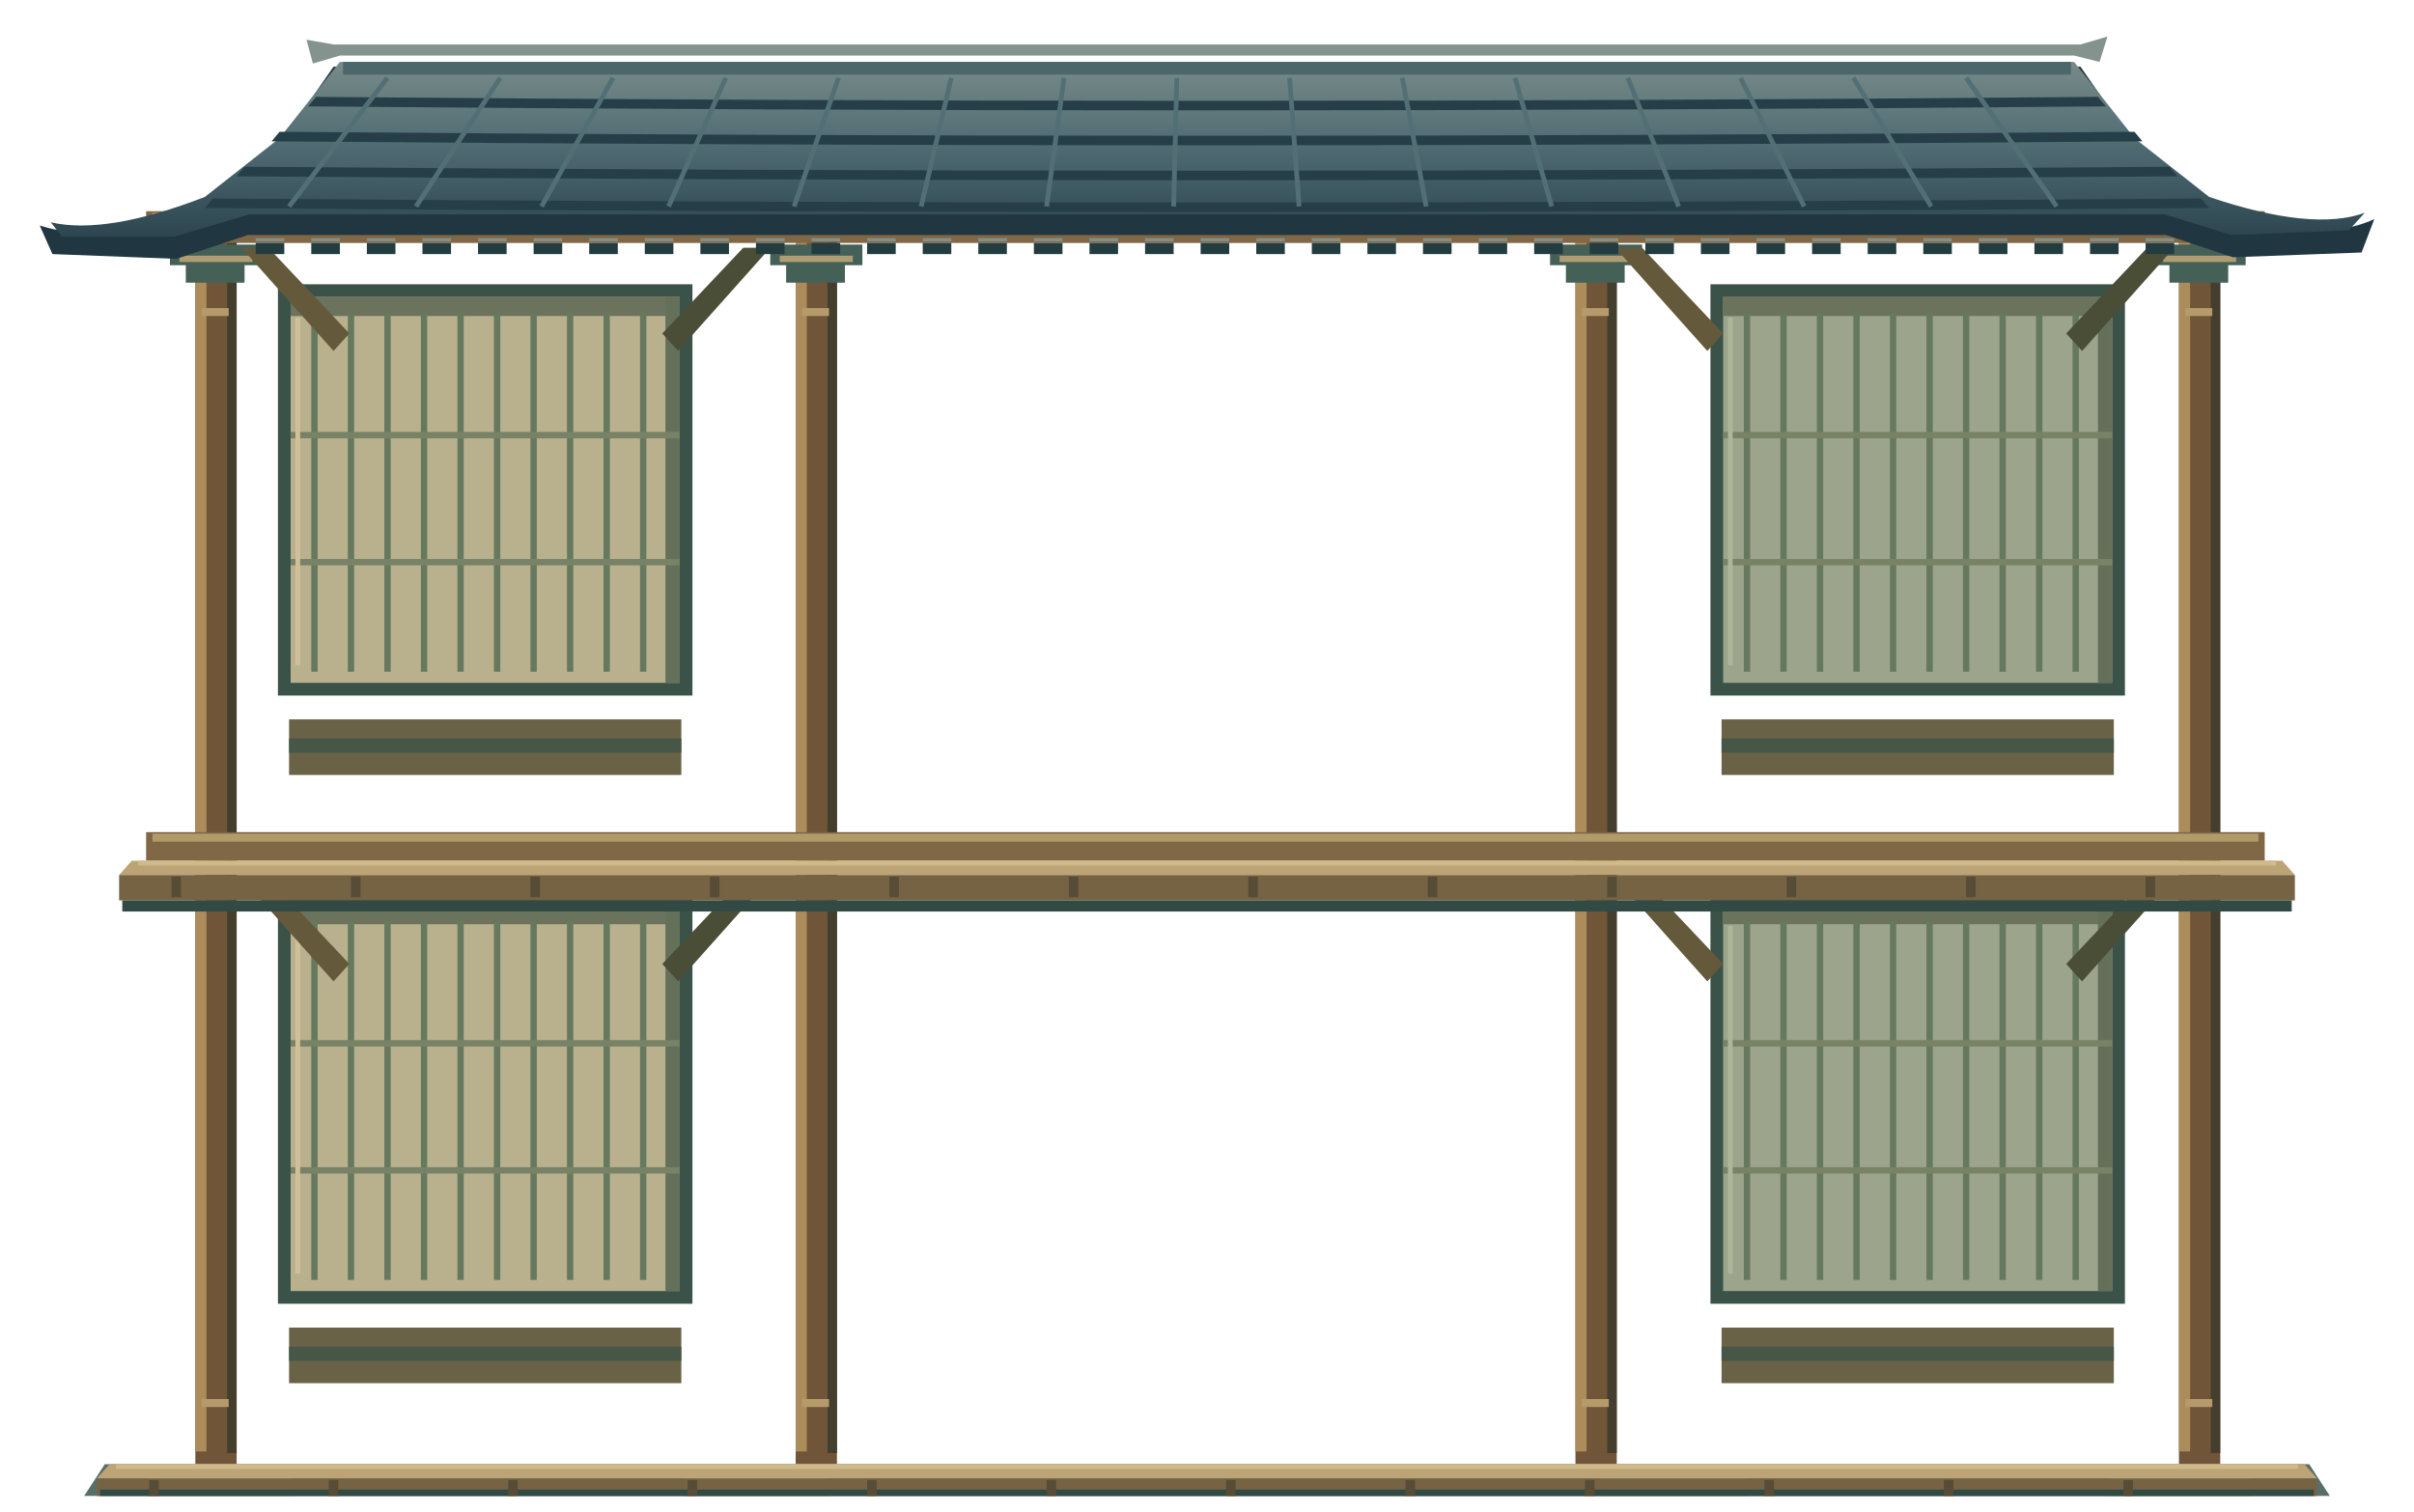
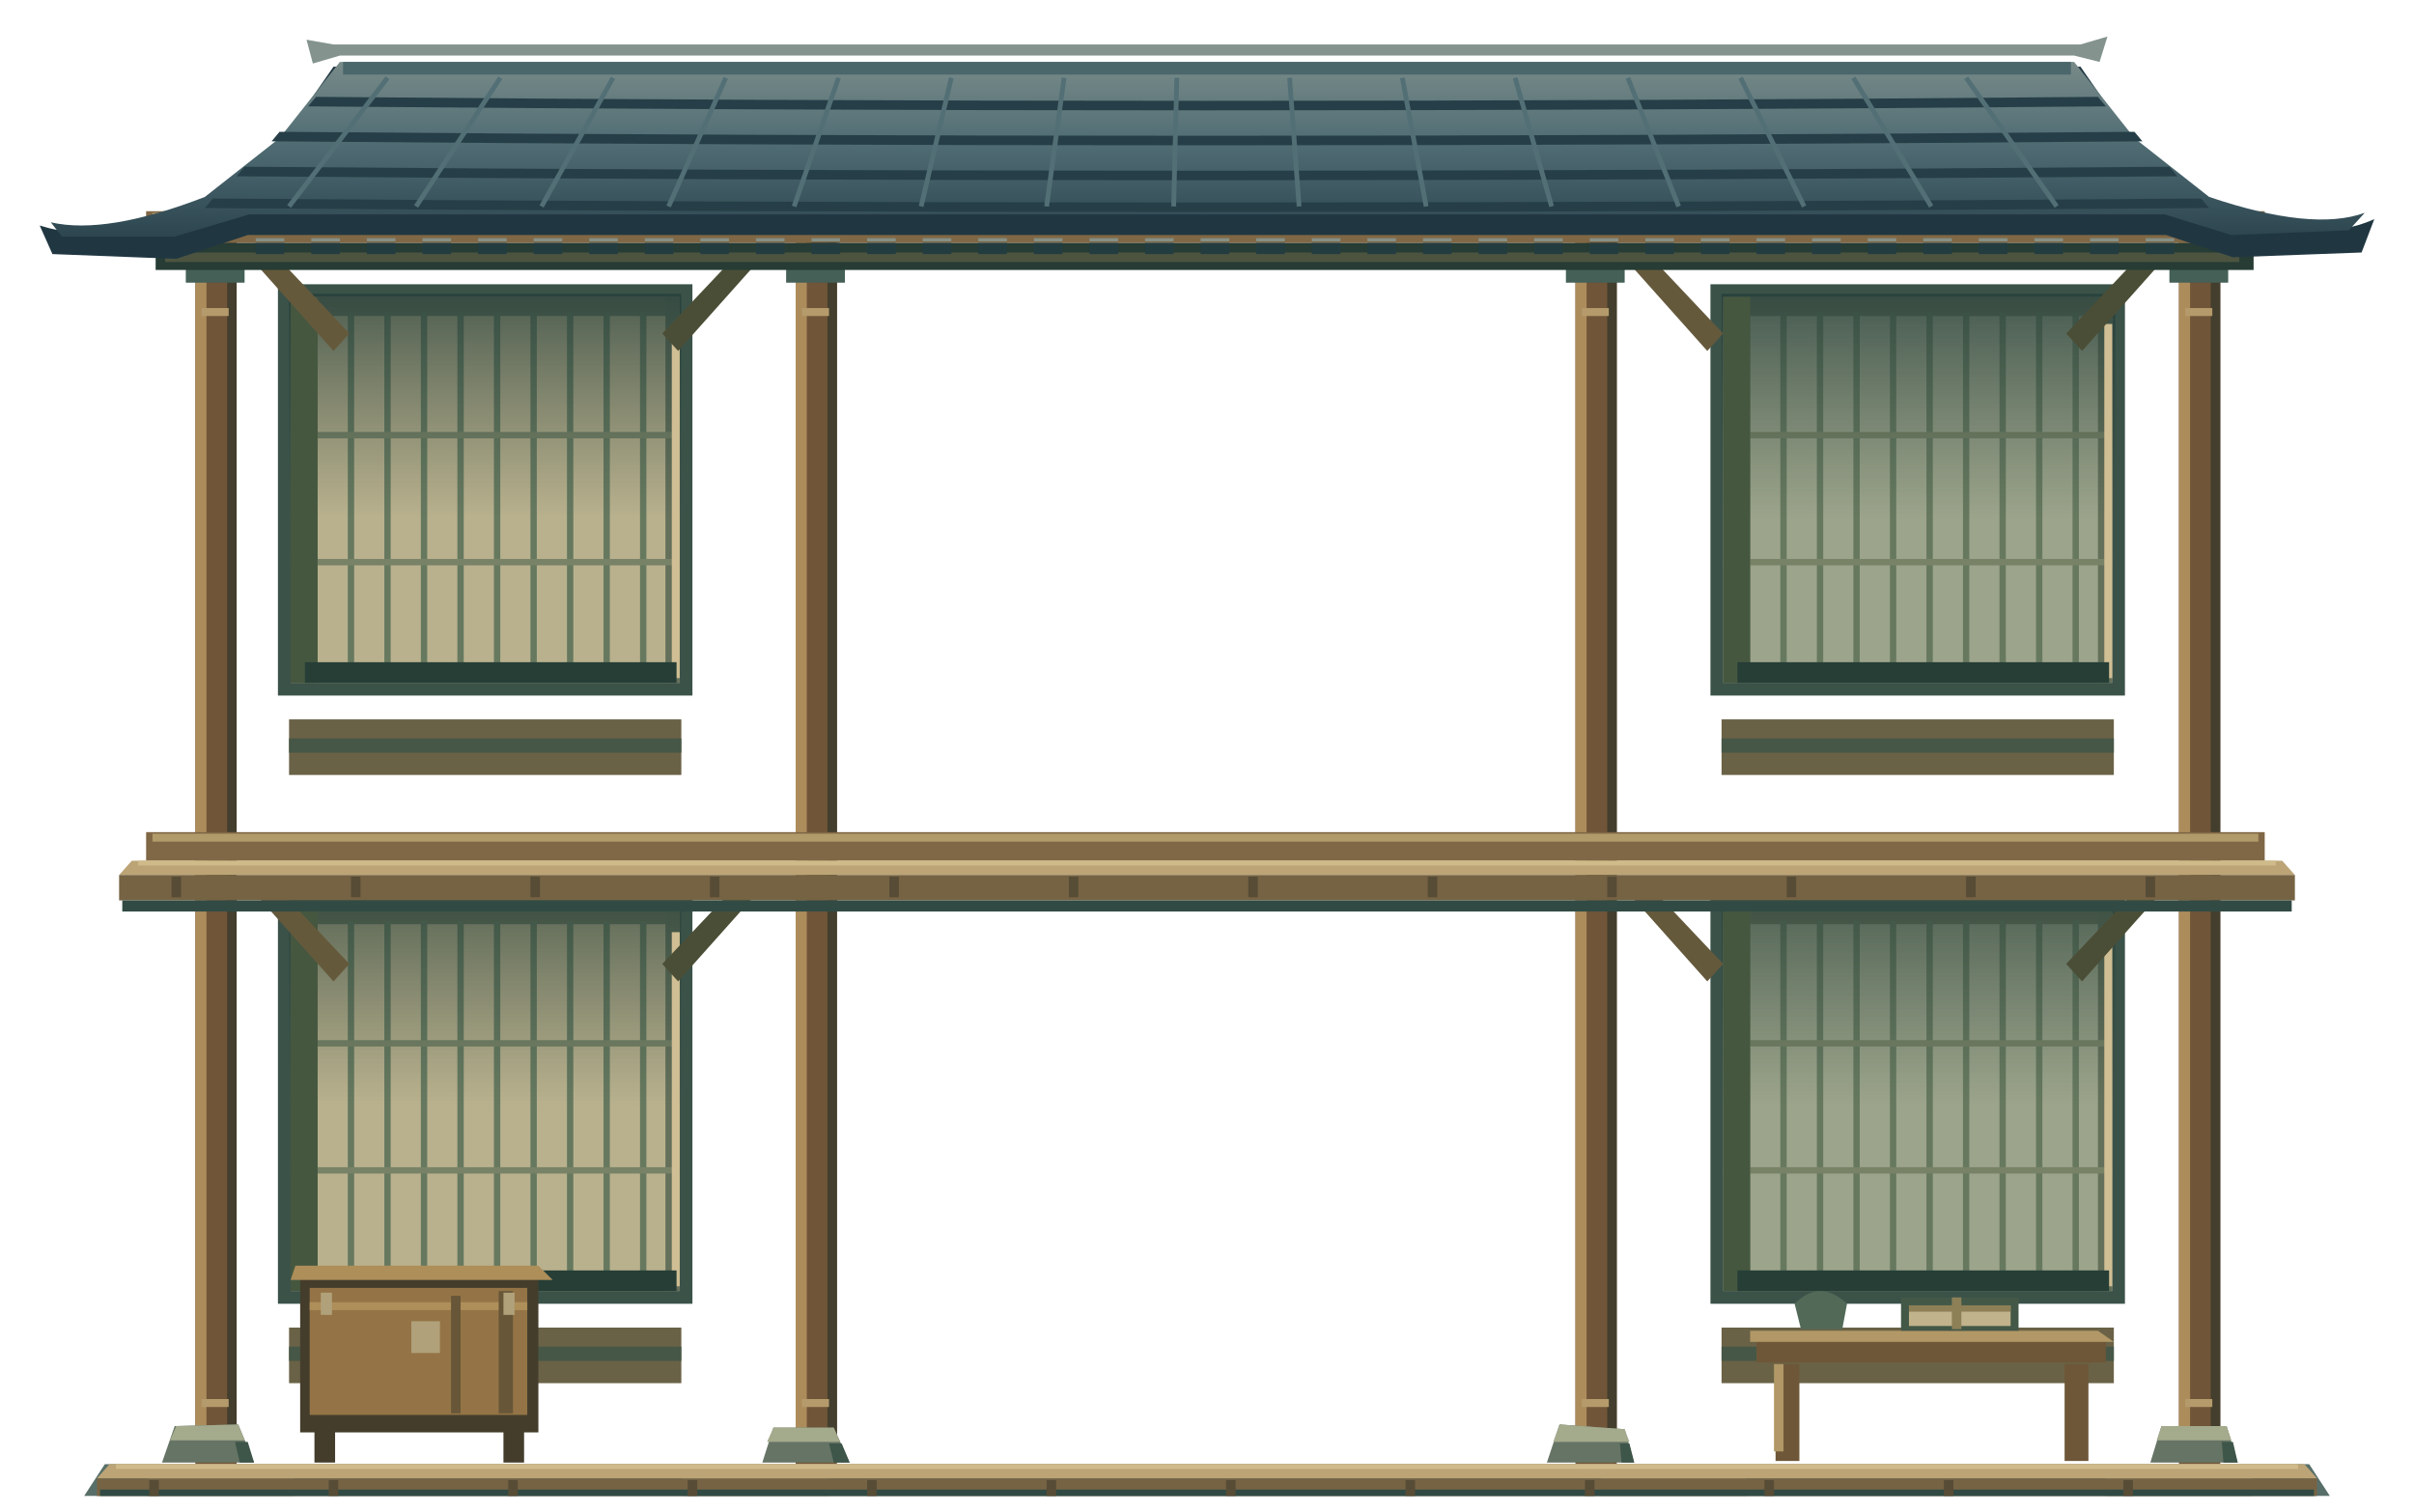
<svg xmlns="http://www.w3.org/2000/svg" viewBox="-760 -942 1520 952">
  <defs>
    <linearGradient id="mansion-ceramic" x1="0" y1="-918" x2="0" y2="-794" gradientUnits="userSpaceOnUse">
      <stop offset="0.00" stop-color="#84938e" />
      <stop offset="0.50" stop-color="#536f76" />
      <stop offset="1.00" stop-color="#2d4650" />
+     </linearGradient>
+     <linearGradient id="mansion-eave-shade" x1="0" y1="-790" x2="0" y2="-615" gradientUnits="userSpaceOnUse">
+       <stop offset="0" stop-color="#1f3937" stop-opacity="0.88" />
+       <stop offset="1" stop-color="#31483e" stop-opacity="0" />
+     </linearGradient>
+     <linearGradient id="mansion-lower-shade" x1="0" y1="-400" x2="0" y2="-246" gradientUnits="userSpaceOnUse">
+       <stop offset="0" stop-color="#263e36" stop-opacity="0.76" />
+       <stop offset="1" stop-color="#31483e" stop-opacity="0" />
    </linearGradient>
  </defs>
  <g id="granite-footings">
    <path fill="#586f69" d="M-694-20H694L707 0H-707Z" />
    <path fill="#aeb193" d="M-690-20H690L697-13H-697Z" />
    <path fill="#88947d" d="M-667 -12h92v12h-92Z M-330 -12h92v12h-92Z M248 -12h92v12h-92Z M566 -12h92v12h-92Z" />
  </g>
  <g id="paper-screen--577-755">
    <path fill="#3b5249" d="M-585 -763h261v259h-261Z" />
    <path fill="#b9b18e" d="M-577 -755h245v243h-245Z" />
    <path fill="#6b735c" d="M-577 -755h245v12h-245Z" />
    <path fill="#64705a" d="M-341 -755h9v243h-9Z" />
    <path fill="#66795f" d="M-564 -745h4v226h-4Z M-541 -745h4v226h-4Z M-518 -745h4v226h-4Z M-495 -745h4v226h-4Z M-472 -745h4v226h-4Z M-449 -745h4v226h-4Z M-426 -745h4v226h-4Z M-403 -745h4v226h-4Z M-380 -745h4v226h-4Z M-357 -745h4v226h-4Z" />
    <path fill="#788266" d="M-577 -670h245v4h-245Z M-577 -590h245v4h-245Z" />
    <path fill="#d0c099" d="M-574 -742h3v219h-3Z" />
  </g>
  <g id="paper-screen--577-372">
    <path fill="#3b5249" d="M-585 -380h261v259h-261Z" />
    <path fill="#b9b18e" d="M-577 -372h245v243h-245Z" />
    <path fill="#6b735c" d="M-577 -372h245v12h-245Z" />
    <path fill="#64705a" d="M-341 -372h9v243h-9Z" />
    <path fill="#66795f" d="M-564 -362h4v226h-4Z M-541 -362h4v226h-4Z M-518 -362h4v226h-4Z M-495 -362h4v226h-4Z M-472 -362h4v226h-4Z M-449 -362h4v226h-4Z M-426 -362h4v226h-4Z M-403 -362h4v226h-4Z M-380 -362h4v226h-4Z M-357 -362h4v226h-4Z" />
    <path fill="#788266" d="M-577 -287h245v4h-245Z M-577 -207h245v4h-245Z" />
    <path fill="#d0c099" d="M-574 -359h3v219h-3Z" />
  </g>
  <g id="paper-screen-325-755">
    <path fill="#3b5249" d="M317 -763h261v259h-261Z" />
    <path fill="#9ca48b" d="M325 -755h245v243h-245Z" />
    <path fill="#6b735c" d="M325 -755h245v12h-245Z" />
    <path fill="#64705a" d="M561 -755h9v243h-9Z" />
    <path fill="#66795f" d="M338 -745h4v226h-4Z M361 -745h4v226h-4Z M384 -745h4v226h-4Z M407 -745h4v226h-4Z M430 -745h4v226h-4Z M453 -745h4v226h-4Z M476 -745h4v226h-4Z M499 -745h4v226h-4Z M522 -745h4v226h-4Z M545 -745h4v226h-4Z" />
    <path fill="#788266" d="M325 -670h245v4h-245Z M325 -590h245v4h-245Z" />
    <path fill="#aeb69a" d="M328 -742h3v219h-3Z" />
  </g>
  <g id="paper-screen-325-372">
    <path fill="#3b5249" d="M317 -380h261v259h-261Z" />
    <path fill="#9ca48b" d="M325 -372h245v243h-245Z" />
    <path fill="#6b735c" d="M325 -372h245v12h-245Z" />
    <path fill="#64705a" d="M561 -372h9v243h-9Z" />
    <path fill="#66795f" d="M338 -362h4v226h-4Z M361 -362h4v226h-4Z M384 -362h4v226h-4Z M407 -362h4v226h-4Z M430 -362h4v226h-4Z M453 -362h4v226h-4Z M476 -362h4v226h-4Z M499 -362h4v226h-4Z M522 -362h4v226h-4Z M545 -362h4v226h-4Z" />
    <path fill="#788266" d="M325 -287h245v4h-245Z M325 -207h245v4h-245Z" />
    <path fill="#aeb69a" d="M328 -359h3v219h-3Z" />
  </g>
  <g id="recessed-side-wall-timber">
    <path fill="#6a6246" d="M-578 -489h247v35h-247Z M-578 -106h247v35h-247Z M324 -489h247v35h-247Z M324 -106h247v35h-247Z" />
    <path fill="#465747" d="M-578 -477h247v9h-247Z M-578 -94h247v9h-247Z M324 -477h247v9h-247Z M324 -94h247v9h-247Z" />
  </g>
+   <g id="deep-eave-shadow-and-recessed-window-returns">
+     <path fill="url(#mansion-eave-shade)" d="M-578-757H-331V-600H-578Z M324-757H572V-600H324Z" />
+     <path fill="url(#mansion-lower-shade)" d="M-578-374H-331V-231H-578Z M324-374H572V-231H324Z" />
+     <path fill="#45573f" d="M-577-755H-560V-512H-577Z M325-755H342V-512H325Z M-577-372H-560V-129H-577Z M325-372H342V-129H325Z" />
+     <path fill="#d0be94" d="M-337-738H-332V-515H-337Z M565-738H570V-515H565Z M-337-355H-332V-132H-337Z M565-355H570V-132H565Z" />
+     <path fill="#263e36" d="M-568-525H-334V-512H-568Z M334-525H568V-512H334Z M-568-142H-334V-129H-568Z M334-142H568V-129H334Z" />
+   </g>
+   <g id="asymmetric-chest-and-low-reading-table">
+     <path fill="#443d2c" d="M-571-138H-421V-40H-571Z M-562-40H-549V-21H-562Z M-443-40H-430V-21H-443Z" />
+     <path fill="#947446" d="M-565-131H-428V-51H-565Z" />
+     <path fill="#ae8e59" d="M-574-145H-421L-412-136H-577Z M-565-122H-428V-117H-565Z" />
+     <path fill="#675638" d="M-476-126H-470V-52H-476Z M-446-129H-437V-52H-446Z" />
+     <path fill="#b0a17a" d="M-501-110H-483V-90H-501Z M-558-128H-551V-114H-558Z M-443-128H-436V-114H-443Z" />
+     <path fill="#6e5738" d="M346-98H566V-84H346Z M358-83H373V-22H358Z M540-83H555V-22H540Z" />
+     <path fill="#b19866" d="M342-104H561L571-97H342Z M357-83H363V-28H357Z" />
+     <path fill="#435847" d="M437-125H511V-104H437Z" />
+     <path fill="#c1b38c" d="M442-120H506V-107H442Z" />
+     <path fill="#8d8057" d="M442-120H506V-116H442Z M469-125H475V-105H469Z" />
+     <path fill="#526958" d="M370-121Q386-137 403-121L400-105H374Z" />
+   </g>
  <g id="timber-posts-and-return-faces">
    <path fill="#715538" d="M-637 -808h26v788h-26Z M-259 -808h26v788h-26Z M232 -808h26v788h-26Z M612 -808h26v788h-26Z" />
    <path fill="#ad8c5c" d="M-637 -800h7v772h-7Z M-259 -800h7v772h-7Z M232 -800h7v772h-7Z M612 -800h7v772h-7Z" />
    <path fill="#433e2d" d="M-617 -798h6v771h-6Z M-239 -798h6v771h-6Z M252 -798h6v771h-6Z M632 -798h6v771h-6Z" />
    <path fill="#b59b6c" d="M-633 -61h17v5h-17Z M-633 -748h17v5h-17Z M-255 -61h17v5h-17Z M-255 -748h17v5h-17Z M236 -61h17v5h-17Z M236 -748h17v5h-17Z M616 -61h17v5h-17Z M616 -748h17v5h-17Z" />
    <path fill="#446057" d="M-653 -788h58v13h-11v11h-37v-11h-10Z M-275 -788h58v13h-11v11h-37v-11h-10Z M216 -788h58v13h-11v11h-37v-11h-10Z M596 -788h58v13h-11v11h-37v-11h-10Z" />
    <path fill="#af9c70" d="M-647 -781h46v4h-46Z M-269 -781h46v4h-46Z M222 -781h46v4h-46Z M602 -781h46v4h-46Z" />
  </g>
  <g id="large-crossbeams-and-curved-braces">
    <path fill="#806745" d="M-668-809H666V-789H-668Z M-668-418H666V-400H-668Z" />
    <path fill="#b29b6b" d="M-664-808H662V-802H-664Z M-664-417H662V-412H-664Z" />
    <path fill="#65593c" d="M-608 -786h17l51 54l-10 11Z M257 -786h17l51 54l-10 11Z M-608 -389h17l51 54l-10 11Z M257 -389h17l51 54l-10 11Z" />
    <path fill="#4b4e36" d="M-275 -786h-17l-51 54l10 11Z M609 -786h-17l-51 54l10 11Z M-275 -389h-17l-51 54l10 11Z M609 -389h-17l-51 54l10 11Z" />
  </g>
  <g id="floor-400">
    <path fill="#bca476" d="M-677 -400H677L685 -391H-685Z" />
    <path fill="#766344" d="M-685 -391h1370v16h-1370Z" />
    <path fill="#314b44" d="M-683 -375h1366v7h-1366Z" />
    <path fill="#cfba8a" d="M-673 -400h1346v3h-1346Z" />
    <path fill="#574c35" d="M-652 -390h6v13h-6Z M-539 -390h6v13h-6Z M-426 -390h6v13h-6Z M-313 -390h6v13h-6Z M-200 -390h6v13h-6Z M-87 -390h6v13h-6Z M26 -390h6v13h-6Z M139 -390h6v13h-6Z M252 -390h6v13h-6Z M365 -390h6v13h-6Z M478 -390h6v13h-6Z M591 -390h6v13h-6Z" />
  </g>
  <g id="floor-20">
    <path fill="#bca476" d="M-691 -20H691L699 -11H-699Z" />
    <path fill="#766344" d="M-699 -11h1398v11h-1398Z" />
    <path fill="#314b44" d="M-697 -4h1394v4h-1394Z" />
    <path fill="#cfba8a" d="M-687 -20h1374v3h-1374Z" />
    <path fill="#574c35" d="M-666 -10h6v10h-6Z M-553 -10h6v10h-6Z M-440 -10h6v10h-6Z M-327 -10h6v10h-6Z M-214 -10h6v10h-6Z M-101 -10h6v10h-6Z M12 -10h6v10h-6Z M125 -10h6v10h-6Z M238 -10h6v10h-6Z M351 -10h6v10h-6Z M464 -10h6v10h-6Z M577 -10h6v10h-6Z" />
  </g>
+   <g id="broad-soffit-and-stone-column-feet">
+     <path fill="#263c34" d="M-662-789H659V-772H-662Z" />
+     <path fill="#4c5440" d="M-656-783H650V-777H-656Z" />
+     <path fill="#667465" d="M-650-44L-610-45L-600-21H-658Z M-273-43H-235L-225-21H-280Z M222-45L263-42L269-21H214Z M601-44H642L649-21H594Z" />
+     <path fill="#a4aa8c" d="M-649-44L-610-45L-606-35H-653Z M-273-43H-235L-231-34H-277Z M222-45L263-42L266-34H218Z M601-44H642L645-35H598Z" />
+     <path fill="#3e5549" d="M-612-34H-604L-600-21H-609Z M-238-33H-230L-225-21H-235Z M260-33H266L269-21H261Z M639-34H646L649-21H640Z" />
+   </g>
  <g id="roof-mansion-ceramic">
    <path fill="#203742" d="M-735 -800Q-691 -786 -631 -812L-584 -851L-550 -900H550L584 -851L631 -812Q695 -786 735 -804L727 -783L646 -780L604 -794H-604L-649 -779L-727 -782Z" />
    <path fill="url(#mansion-ceramic)" d="M-728 -802Q-693 -794 -631 -818L-584 -855L-546 -903H546L584 -855L631 -818Q696 -796 729 -808L719 -797L645 -794L603 -807H-603L-650 -793L-721 -793Z" />
    <path fill="#84938e" d="M-567 -917L-550 -914H550L567 -919L562 -903L546 -907H-546L-563 -902Z" />
    <path fill="#4b676c" d="M-544 -903h1088v8h-1088Z" />
    <path fill="#263e47" d="M-561 -881Q0 -876 561 -881l5 6Q0 -870 -566 -875Z M-584 -859Q0 -854 584 -859l5 6Q0 -848 -589 -853Z M-606 -837Q0 -832 606 -837l5 6Q0 -826 -611 -831Z M-626 -817Q0 -812 626 -817l5 6Q0 -806 -631 -811Z" />
    <path fill="none" stroke="#536f76" stroke-width="3" d="M-516 -893L-578 -812 M-445 -893L-498 -812 M-374 -893L-419 -812 M-303 -893L-339 -812 M-232 -893L-260 -812 M-161 -893L-180 -812 M-90 -893L-101 -812 M-19 -893L-21 -812 M52 -893L58 -812 M123 -893L138 -812 M194 -893L217 -812 M265 -893L297 -812 M336 -893L376 -812 M407 -893L456 -812 M478 -893L535 -812" />
    <path fill="#849087" d="M-599 -792h18v2h-18Z M-564 -792h18v2h-18Z M-529 -792h18v2h-18Z M-494 -792h18v2h-18Z M-459 -792h18v2h-18Z M-424 -792h18v2h-18Z M-389 -792h18v2h-18Z M-354 -792h18v2h-18Z M-319 -792h18v2h-18Z M-284 -792h18v2h-18Z M-249 -792h18v2h-18Z M-214 -792h18v2h-18Z M-179 -792h18v2h-18Z M-144 -792h18v2h-18Z M-109 -792h18v2h-18Z M-74 -792h18v2h-18Z M-39 -792h18v2h-18Z M-4 -792h18v2h-18Z M31 -792h18v2h-18Z M66 -792h18v2h-18Z M101 -792h18v2h-18Z M136 -792h18v2h-18Z M171 -792h18v2h-18Z M206 -792h18v2h-18Z M241 -792h18v2h-18Z M276 -792h18v2h-18Z M311 -792h18v2h-18Z M346 -792h18v2h-18Z M381 -792h18v2h-18Z M416 -792h18v2h-18Z M451 -792h18v2h-18Z M486 -792h18v2h-18Z M521 -792h18v2h-18Z M556 -792h18v2h-18Z M591 -792h18v2h-18Z" />
    <path fill="#233c40" d="M-599 -789h18v7h-18Z M-564 -789h18v7h-18Z M-529 -789h18v7h-18Z M-494 -789h18v7h-18Z M-459 -789h18v7h-18Z M-424 -789h18v7h-18Z M-389 -789h18v7h-18Z M-354 -789h18v7h-18Z M-319 -789h18v7h-18Z M-284 -789h18v7h-18Z M-249 -789h18v7h-18Z M-214 -789h18v7h-18Z M-179 -789h18v7h-18Z M-144 -789h18v7h-18Z M-109 -789h18v7h-18Z M-74 -789h18v7h-18Z M-39 -789h18v7h-18Z M-4 -789h18v7h-18Z M31 -789h18v7h-18Z M66 -789h18v7h-18Z M101 -789h18v7h-18Z M136 -789h18v7h-18Z M171 -789h18v7h-18Z M206 -789h18v7h-18Z M241 -789h18v7h-18Z M276 -789h18v7h-18Z M311 -789h18v7h-18Z M346 -789h18v7h-18Z M381 -789h18v7h-18Z M416 -789h18v7h-18Z M451 -789h18v7h-18Z M486 -789h18v7h-18Z M521 -789h18v7h-18Z M556 -789h18v7h-18Z M591 -789h18v7h-18Z" />
  </g>
</svg>
